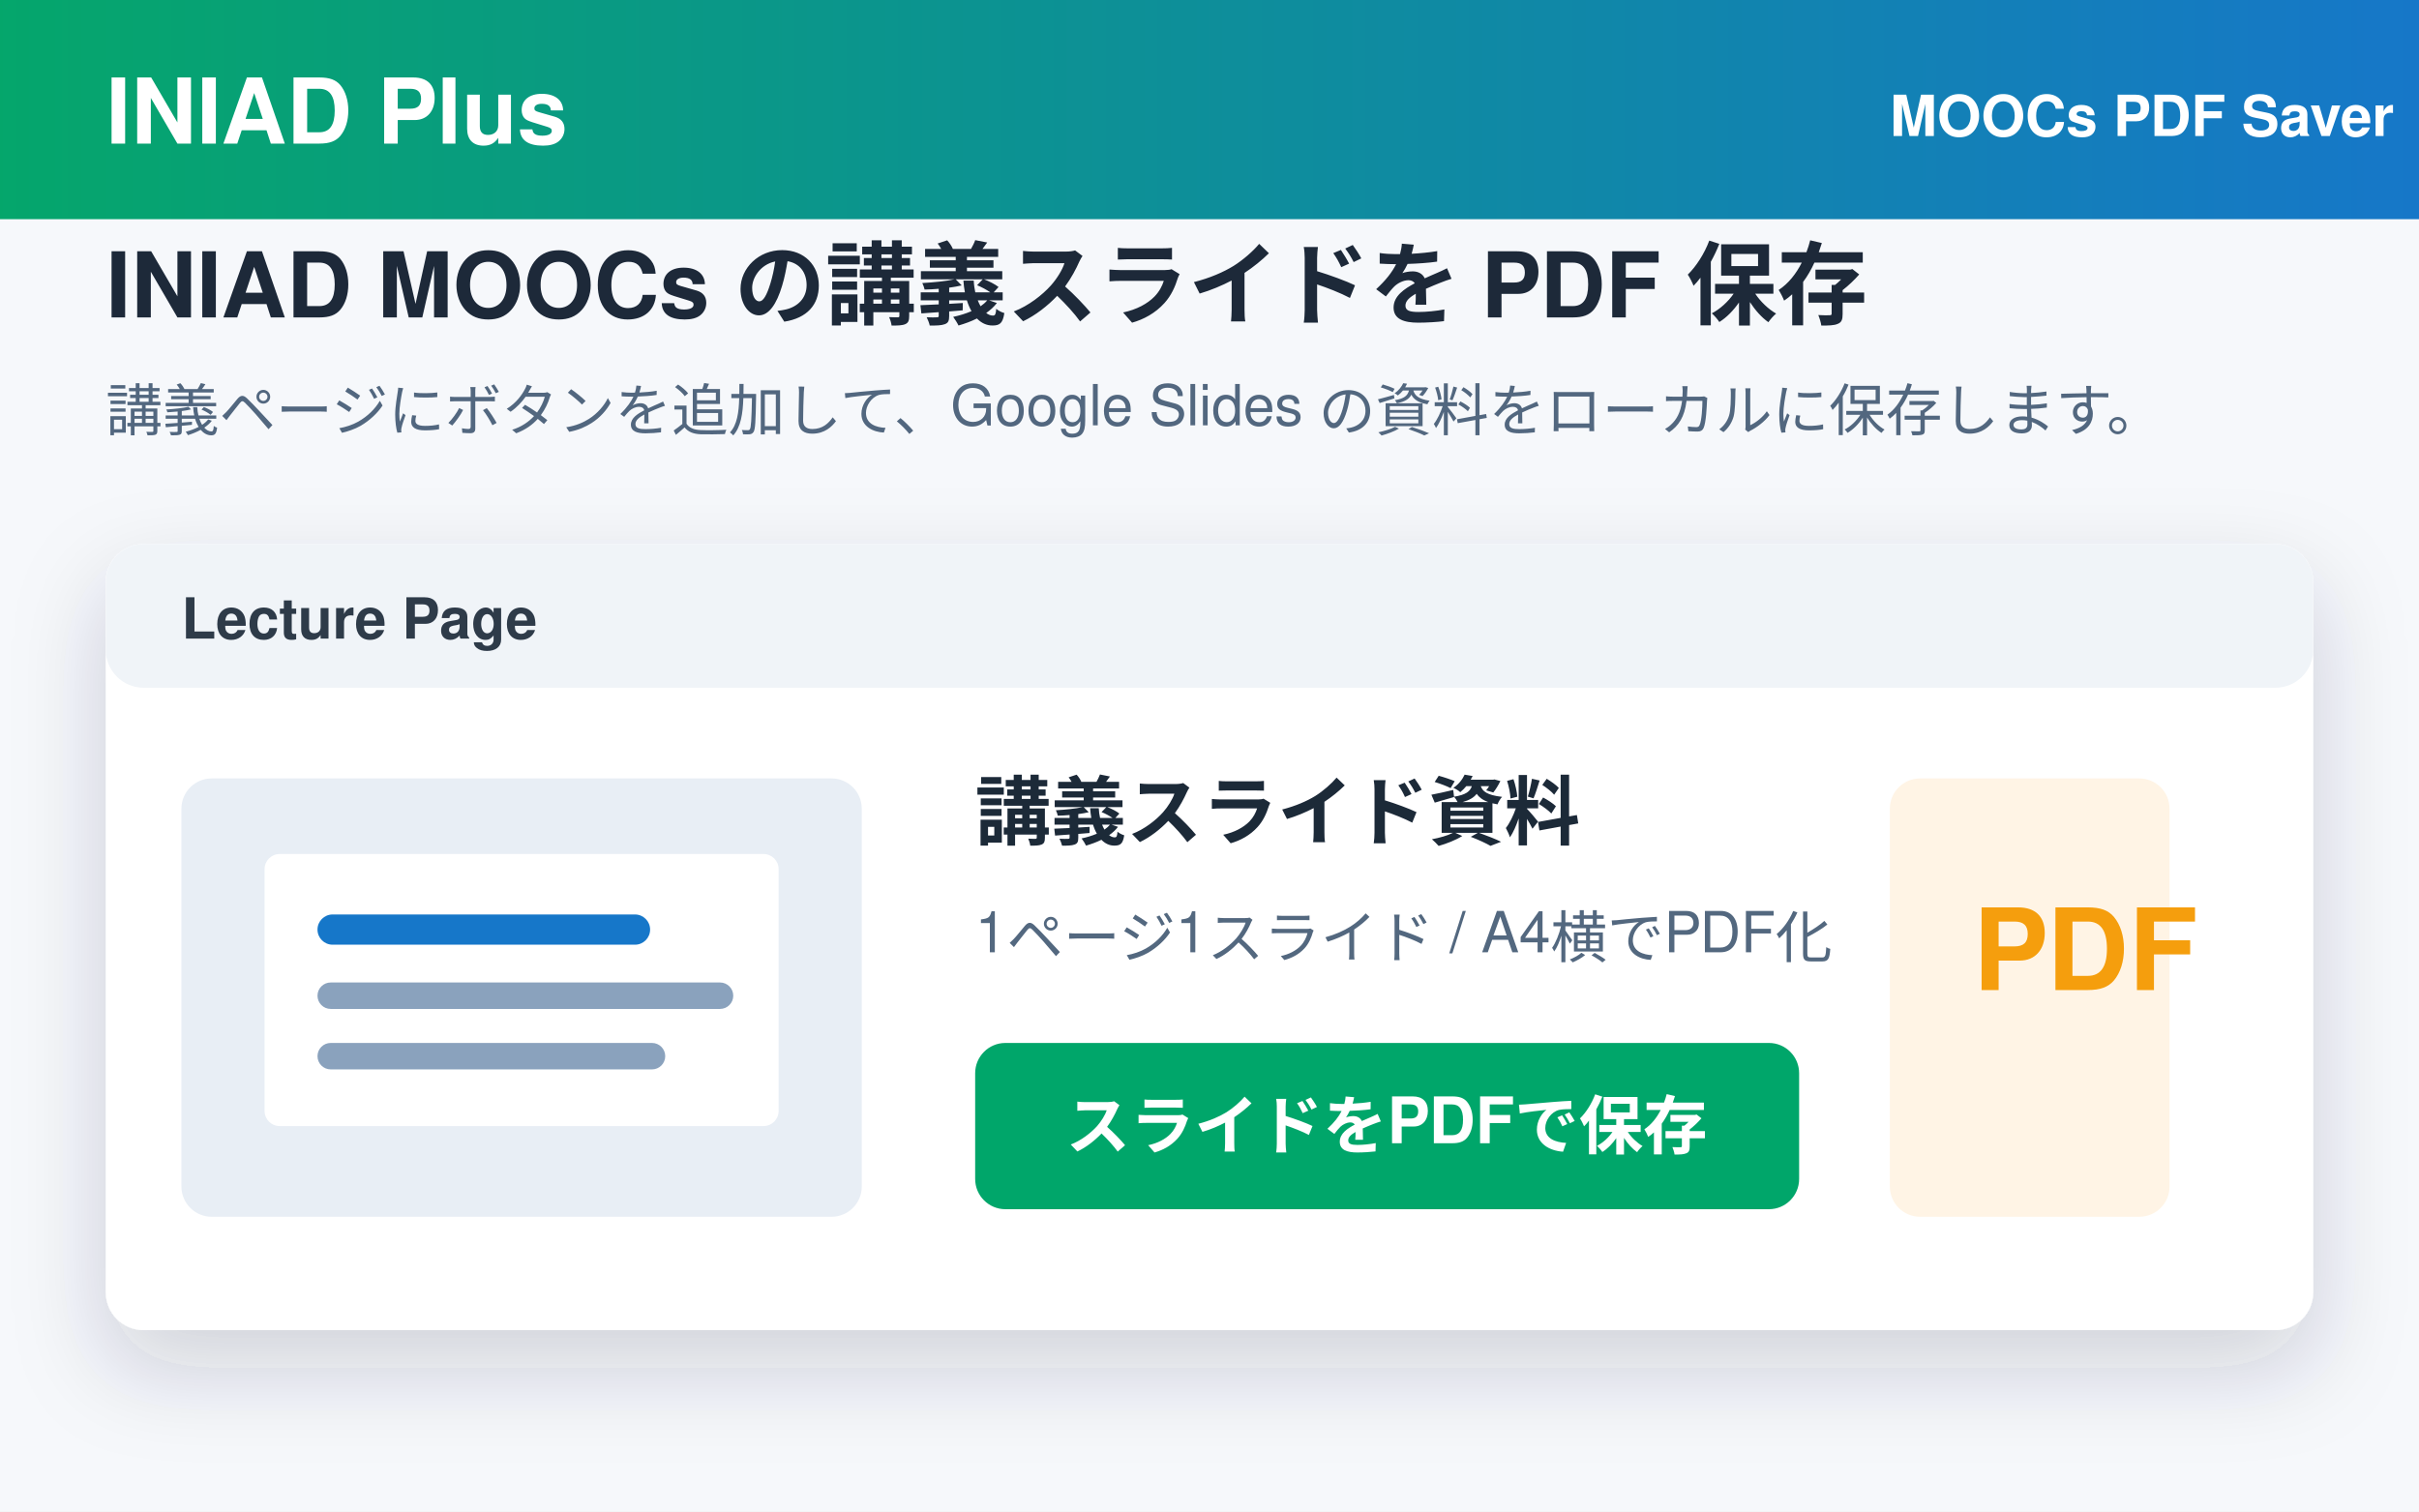
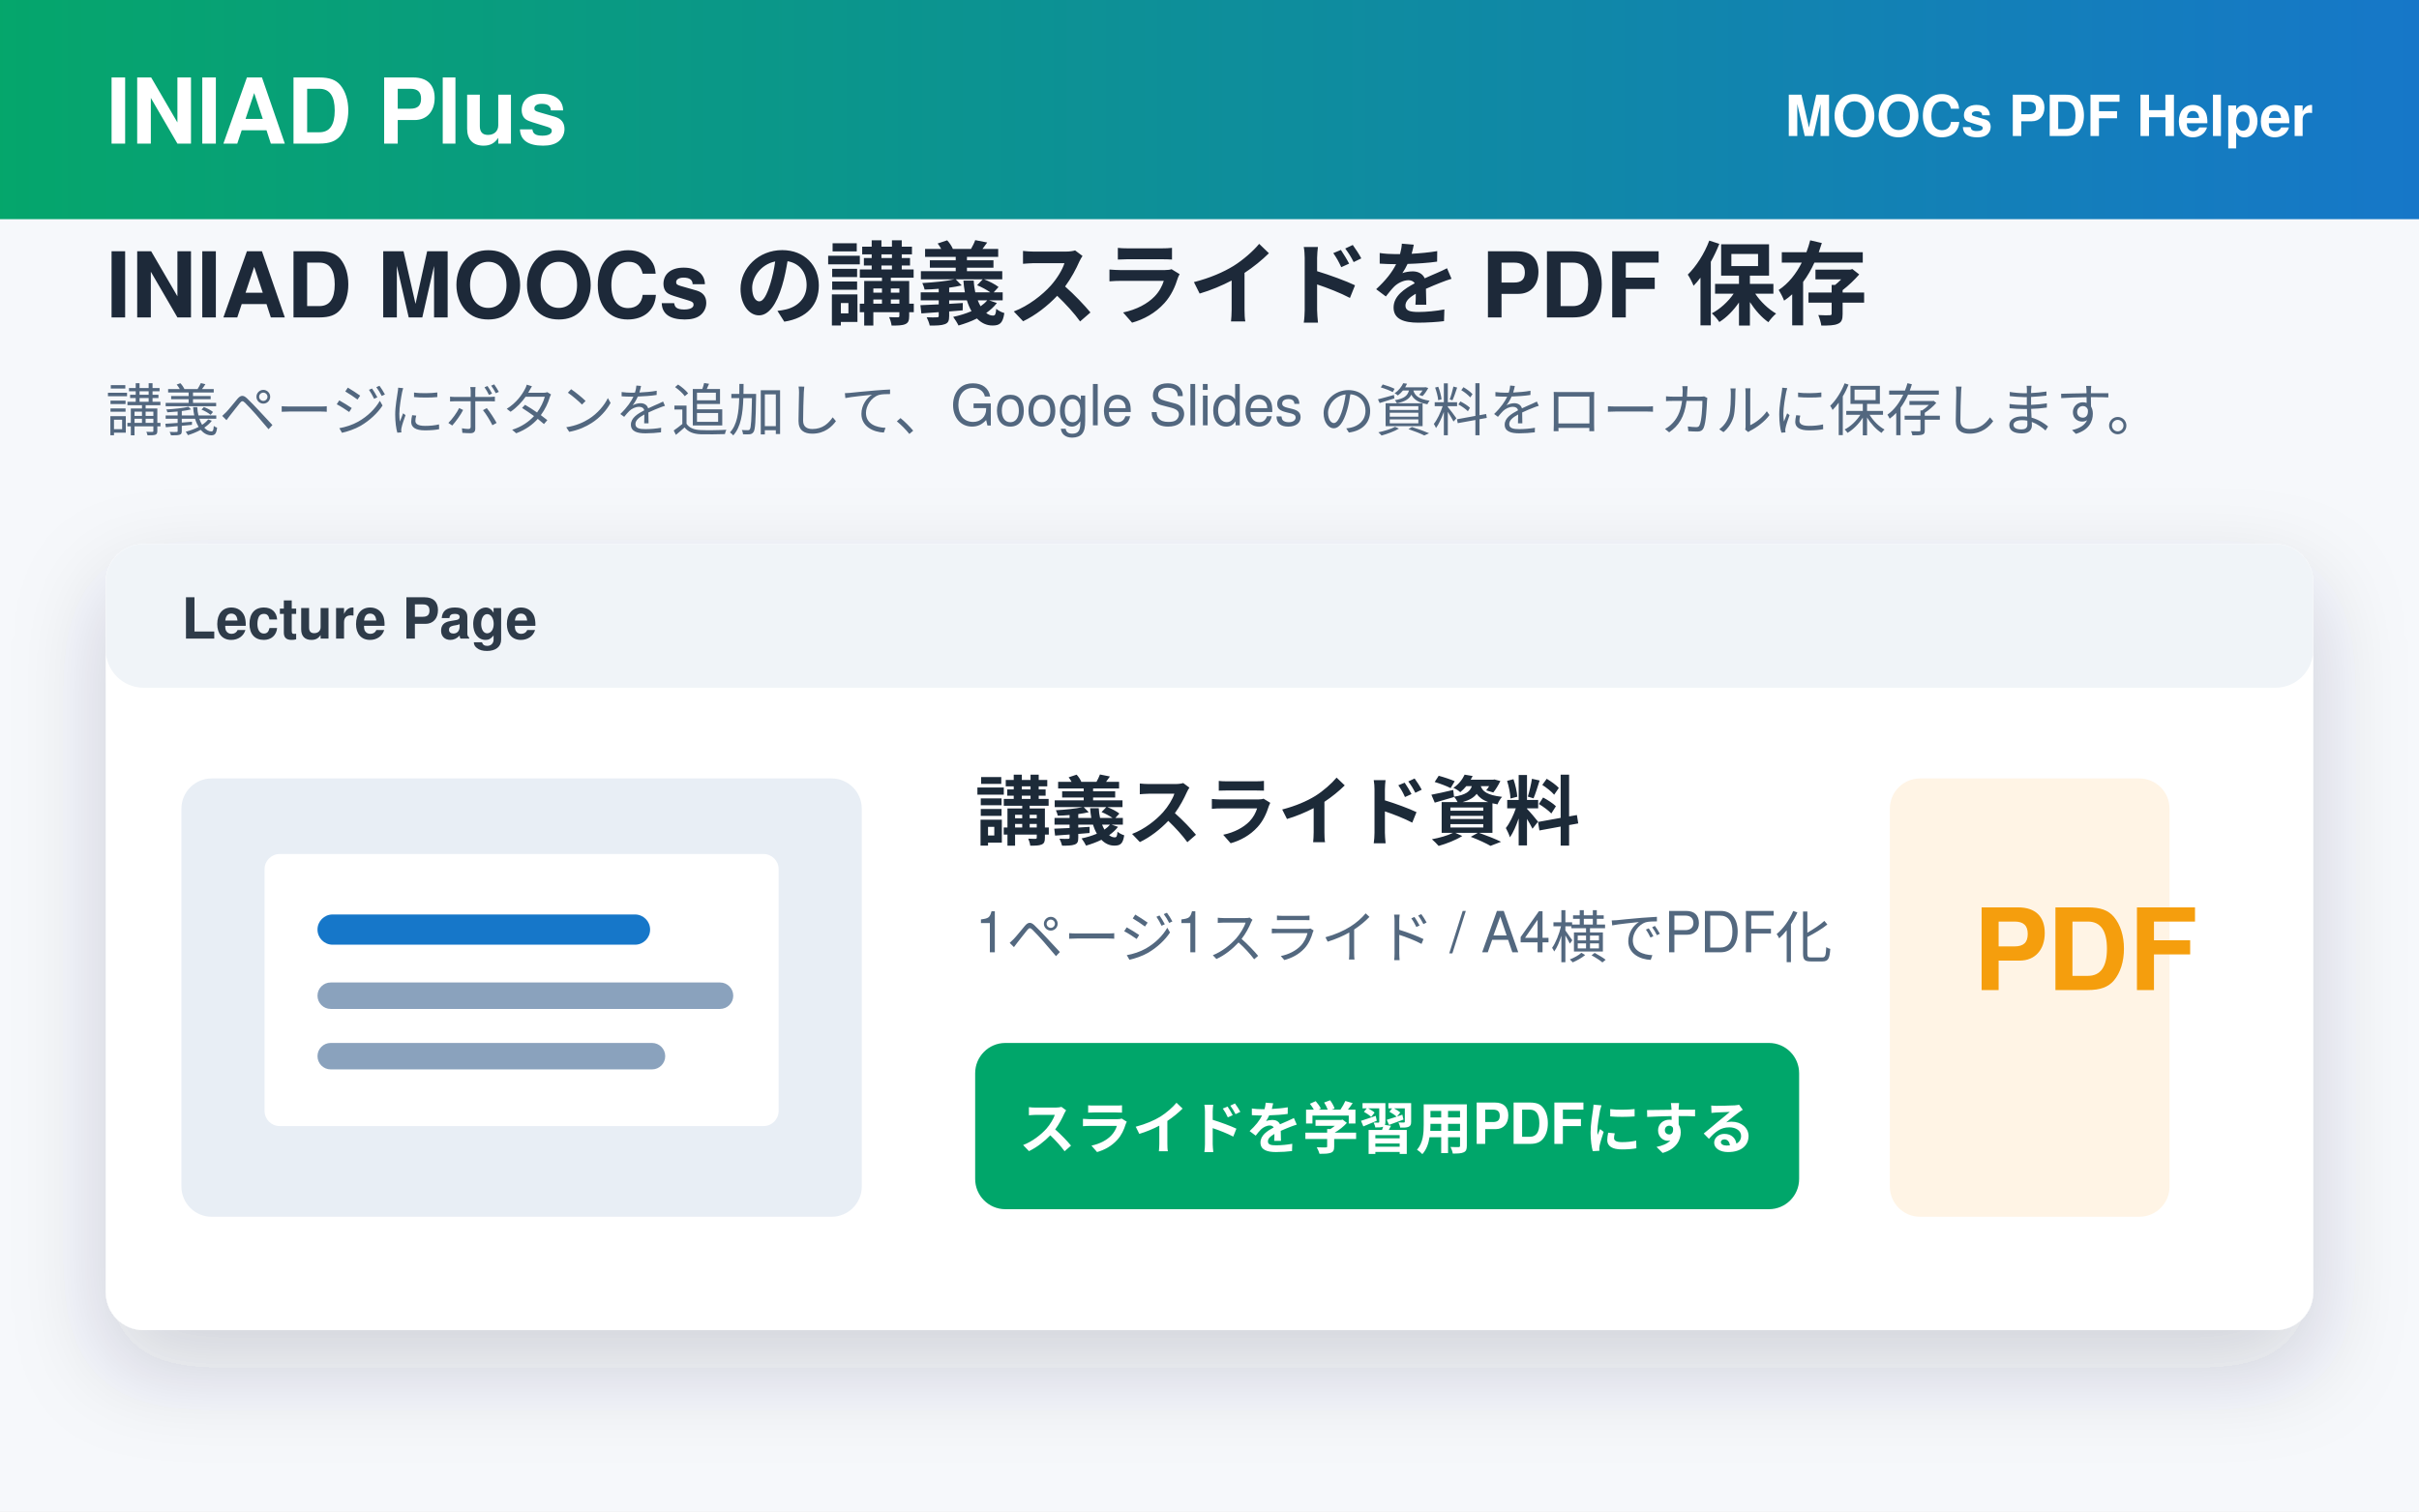
<svg xmlns="http://www.w3.org/2000/svg" width="640" height="400" viewBox="0 0 640 400">
  <defs>
    <linearGradient id="top" x1="0" y1="0" x2="1" y2="0">
      <stop offset="0%" stop-color="#05a66b" />
      <stop offset="100%" stop-color="#1677c9" />
    </linearGradient>
    <filter id="shadow" x="-20%" y="-20%" width="140%" height="140%">
      <feDropShadow dx="0" dy="10" stdDeviation="12" flood-color="#1f334d" flood-opacity="0.18" />
    </filter>
  </defs>
  <rect width="640" height="400" fill="#f6f8fb" />
  <rect x="0" y="0" width="640" height="58" fill="url(#top)" />
  <text x="28" y="38" font-size="24" font-weight="700" font-family="Helvetica, Arial, sans-serif" fill="#ffffff">INIAD Plus</text>
-   <text x="500" y="36" font-size="15" font-weight="700" font-family="Helvetica, Arial, sans-serif" fill="#ffffff">MOOCs PDF Saver</text>
+   <text x="612" y="36" text-anchor="end" font-size="15" font-weight="700" font-family="Helvetica, Arial, sans-serif" fill="#ffffff">MOOCs PDF Helper</text>
  <g transform="translate(28 84)">
    <text x="0" y="0" font-size="24" font-weight="700" font-family="Helvetica, Arial, sans-serif" fill="#1d2939">INIAD MOOCs の講義スライドを PDF 保存</text>
    <text x="0" y="30" font-size="15" font-family="Helvetica, Arial, sans-serif" fill="#52677f">講義ページにボタンを追加して、Google Slides の資料をローカルに保存します。</text>
  </g>
  <g transform="translate(28 144)" filter="url(#shadow)">
    <rect x="0" y="0" width="584" height="208" rx="10" fill="#ffffff" />
    <rect x="0" y="0" width="584" height="38" rx="10" fill="#f0f4f8" />
    <text x="20" y="25" font-size="15" font-weight="700" font-family="Helvetica, Arial, sans-serif" fill="#2f3b4a">Lecture Page</text>
    <rect x="20" y="62" width="180" height="116" rx="8" fill="#e8eef5" />
    <rect x="42" y="82" width="136" height="72" rx="4" fill="#ffffff" />
    <rect x="56" y="98" width="88" height="8" rx="4" fill="#1677c9" />
    <rect x="56" y="116" width="110" height="7" rx="3.5" fill="#8aa2bd" />
    <rect x="56" y="132" width="92" height="7" rx="3.5" fill="#8aa2bd" />
    <text x="230" y="78" font-size="20" font-weight="700" font-family="Helvetica, Arial, sans-serif" fill="#1d2939">講義スライド資料</text>
    <text x="230" y="108" font-size="15" font-family="Helvetica, Arial, sans-serif" fill="#52677f">1ページ1スライド / A4横でPDF化</text>
    <rect x="230" y="132" width="218" height="44" rx="8" fill="#05a66b" />
-     <text x="254" y="160" font-size="17" font-weight="700" font-family="Helvetica, Arial, sans-serif" fill="#ffffff">スライドをPDFで保存</text>
+     <text x="339" y="160" text-anchor="middle" font-size="15" font-weight="700" font-family="Helvetica, Arial, sans-serif" fill="#ffffff">スライドを学習用PDFにする</text>
    <rect x="472" y="62" width="74" height="116" rx="8" fill="#fff4e5" />
    <text x="494" y="118" font-size="30" font-weight="700" font-family="Helvetica, Arial, sans-serif" fill="#f59e0b">PDF</text>
  </g>
</svg>
